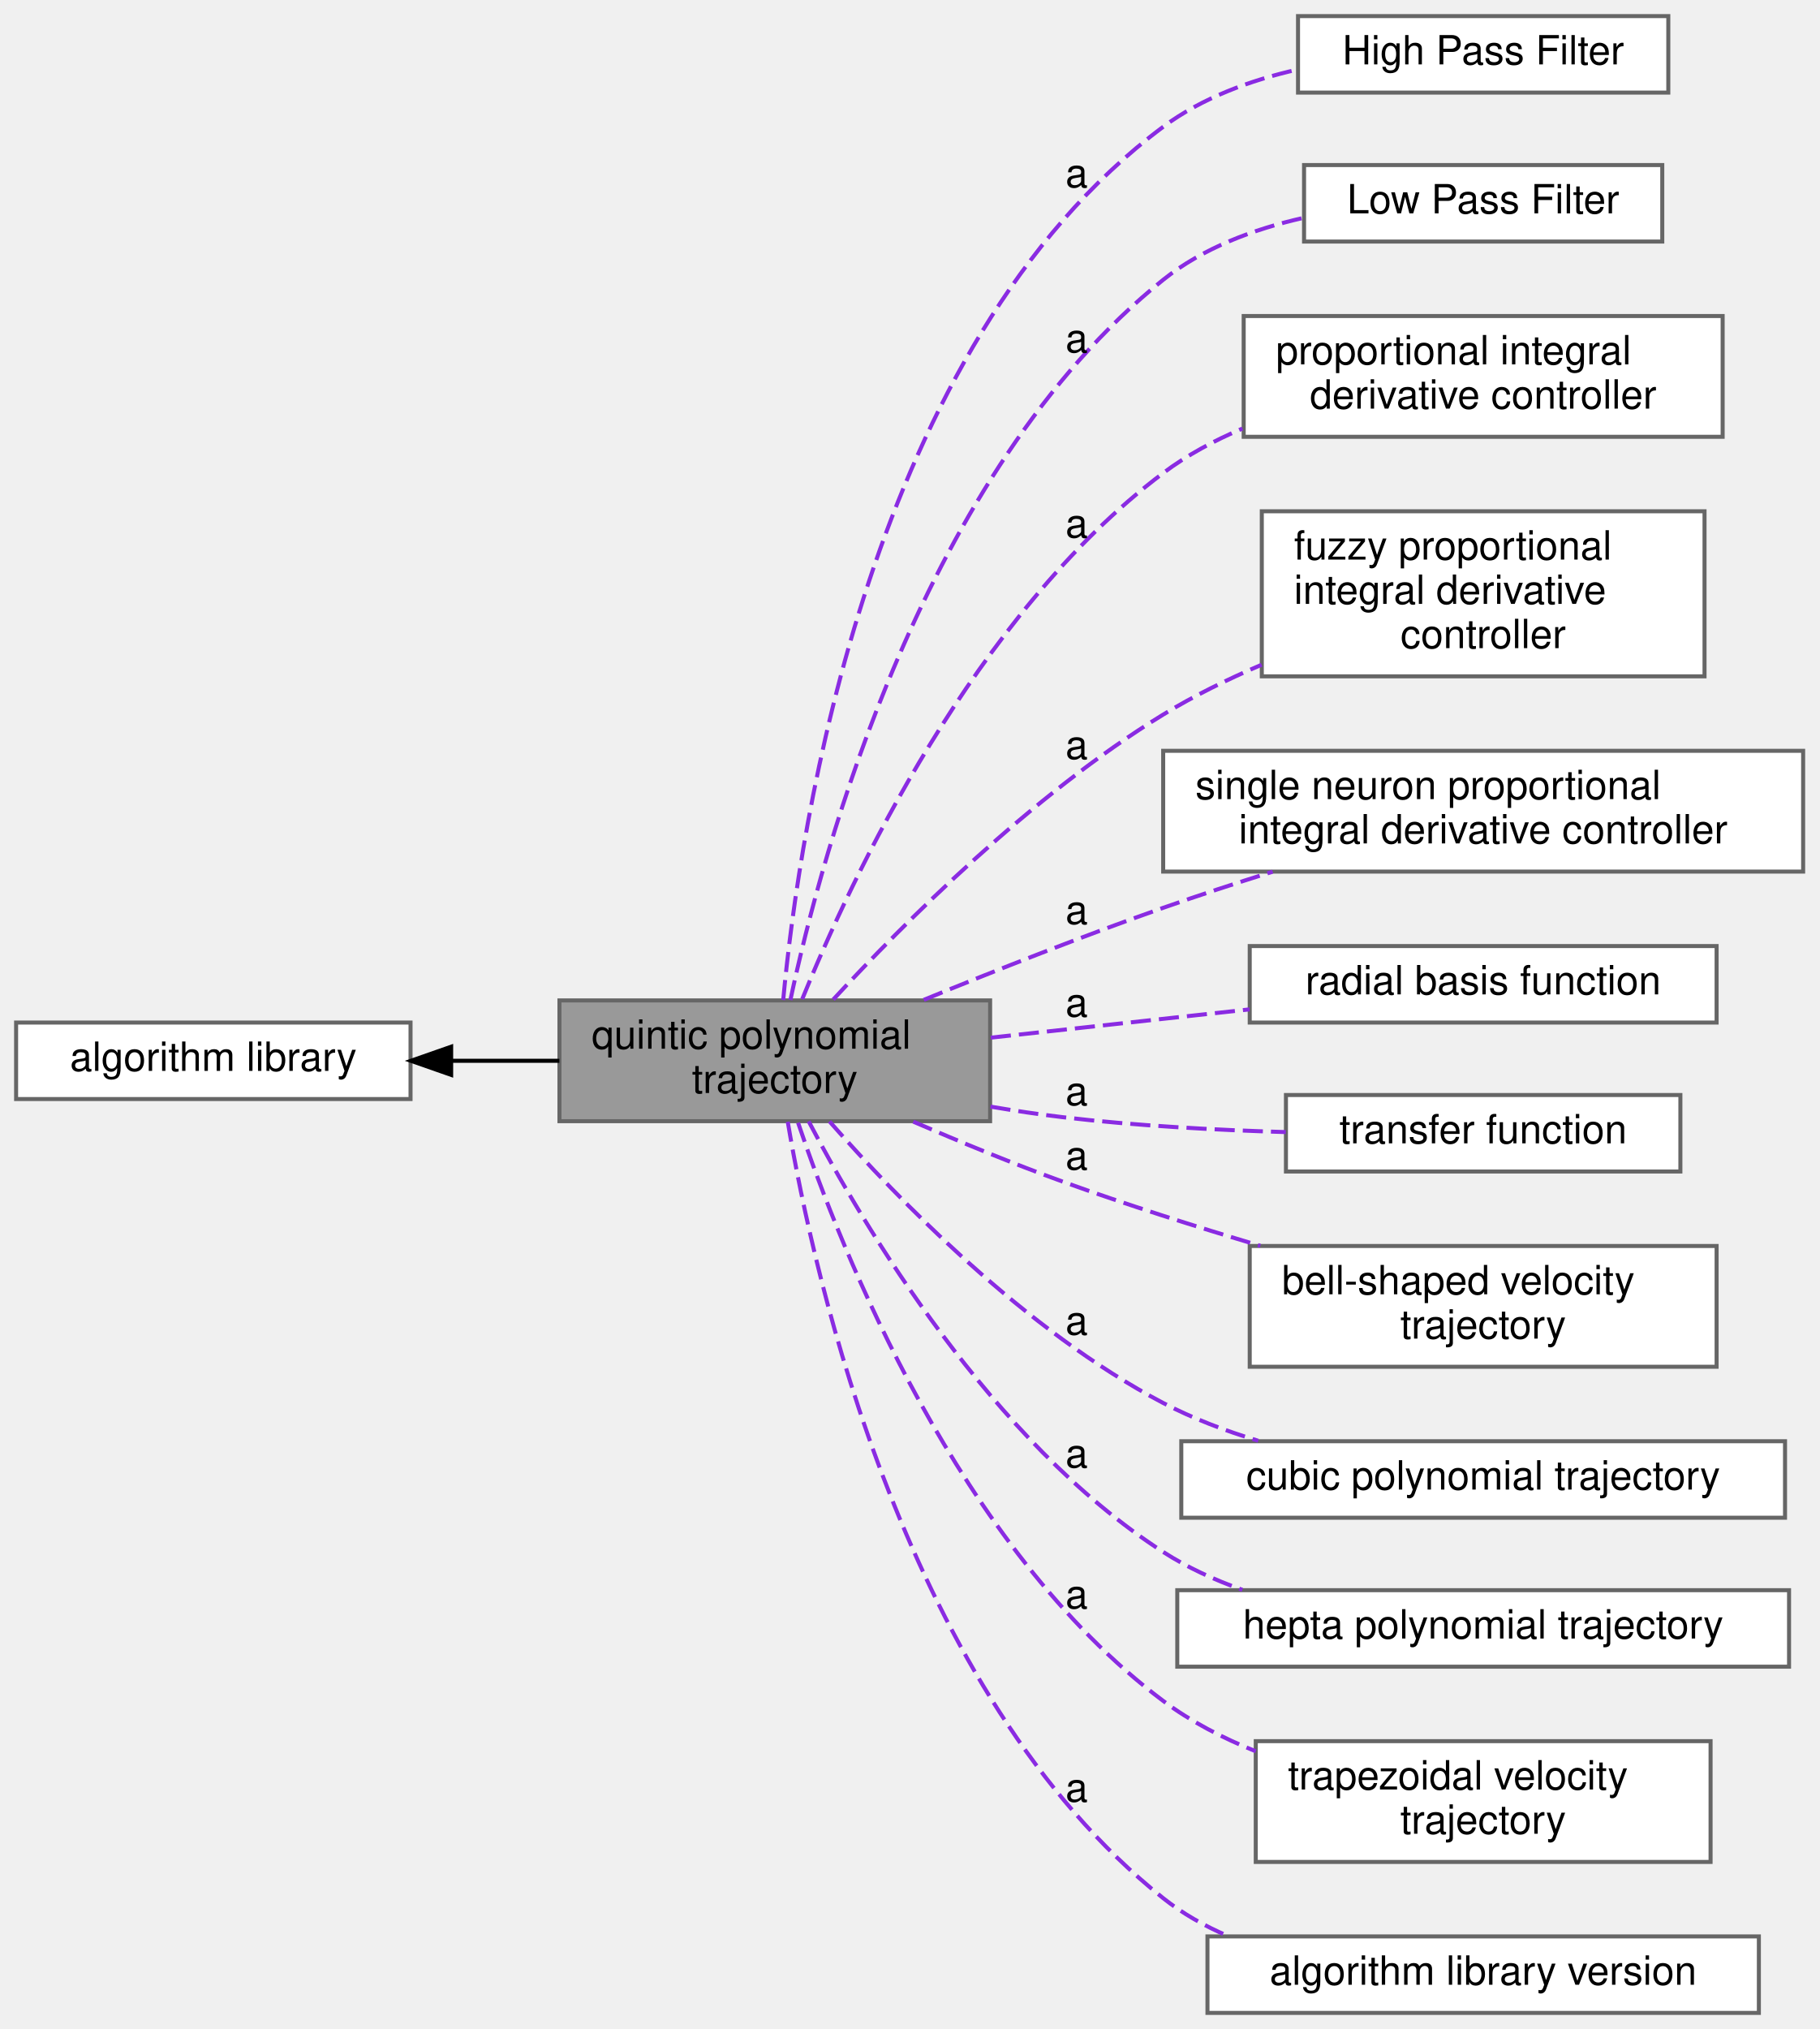
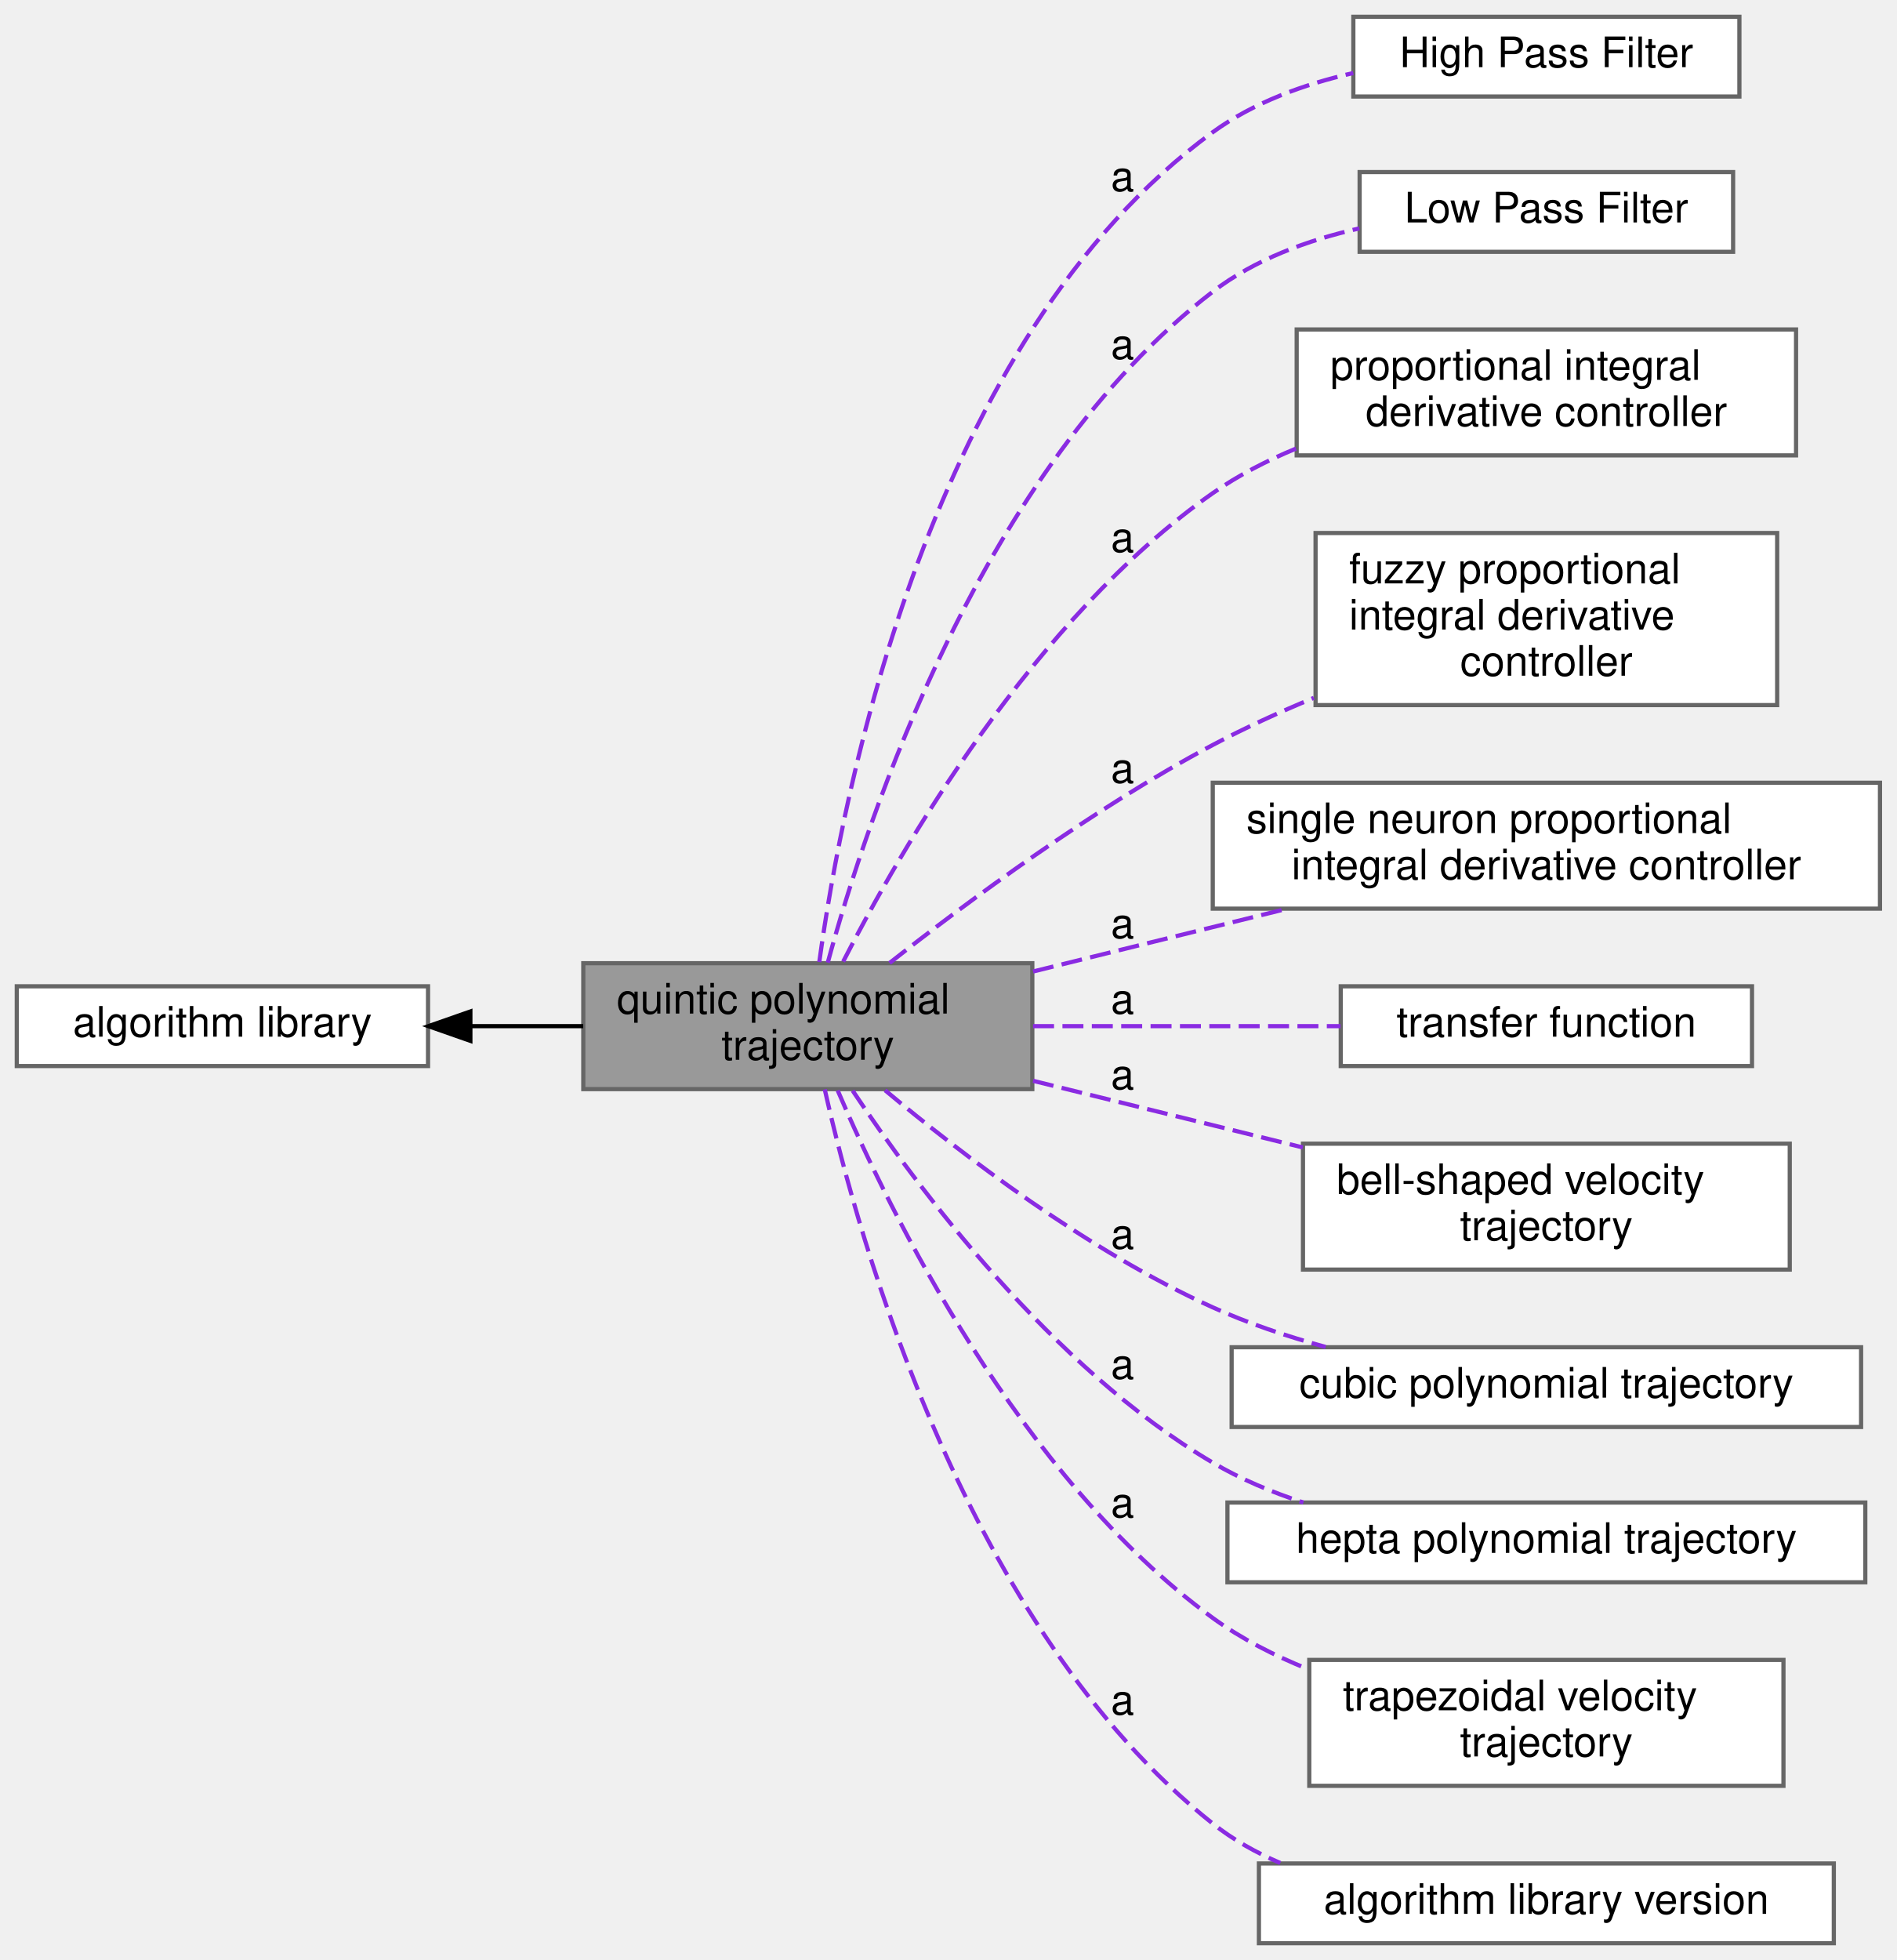
- <svg xmlns="http://www.w3.org/2000/svg" xmlns:xlink="http://www.w3.org/1999/xlink" width="452pt" height="504pt" viewBox="0.00 0.00 452.00 504.00">
-   <g id="graph0" class="graph" transform="scale(1 1) rotate(0) translate(4 500)">
+ <svg xmlns="http://www.w3.org/2000/svg" xmlns:xlink="http://www.w3.org/1999/xlink" width="452pt" height="467pt" viewBox="0.00 0.00 452.00 467.00">
+   <g id="graph0" class="graph" transform="scale(1 1) rotate(0) translate(4 463)">
    <g id="Node000002" class="node">
      <g id="a_Node000002">
        <a xlink:href="../../df/d91/group__A.html" target="_top" xlink:title=" ">
-           <polygon fill="white" stroke="#666666" points="98,-246 0,-246 0,-227 98,-227 98,-246" />
-           <text text-anchor="middle" x="49" y="-234" font-family="Helvetica,sans-Serif" font-size="10.00">algorithm library</text>
+           <polygon fill="white" stroke="#666666" points="98,-228 0,-228 0,-209 98,-209 98,-228" />
+           <text text-anchor="middle" x="49" y="-216" font-family="Helvetica,sans-Serif" font-size="10.00">algorithm library</text>
        </a>
      </g>
    </g>
    <g id="Node000001" class="node">
      <g id="a_Node000001">
        <a xlink:title=" ">
-           <polygon fill="#999999" stroke="#666666" points="242,-251.5 135,-251.5 135,-221.5 242,-221.5 242,-251.5" />
-           <text text-anchor="start" x="143" y="-239.5" font-family="Helvetica,sans-Serif" font-size="10.00">quintic polynomial</text>
-           <text text-anchor="middle" x="188.5" y="-228.5" font-family="Helvetica,sans-Serif" font-size="10.00"> trajectory</text>
+           <polygon fill="#999999" stroke="#666666" points="242,-233.5 135,-233.5 135,-203.5 242,-203.5 242,-233.5" />
+           <text text-anchor="start" x="143" y="-221.5" font-family="Helvetica,sans-Serif" font-size="10.00">quintic polynomial</text>
+           <text text-anchor="middle" x="188.5" y="-210.5" font-family="Helvetica,sans-Serif" font-size="10.00"> trajectory</text>
        </a>
      </g>
    </g>
    <g id="edge1" class="edge">
-       <path fill="none" stroke="black" d="M108.33,-236.5C117.18,-236.5 126.27,-236.5 134.98,-236.5" />
-       <polygon fill="black" stroke="black" points="108.09,-233 98.09,-236.5 108.09,-240 108.09,-233" />
+       <path fill="none" stroke="black" d="M108.33,-218.5C117.18,-218.5 126.27,-218.5 134.98,-218.5" />
+       <polygon fill="black" stroke="black" points="108.09,-215 98.09,-218.5 108.09,-222 108.09,-215" />
    </g>
    <g id="Node000003" class="node">
      <g id="a_Node000003">
        <a xlink:href="../../dd/d71/group__A__HPF.html" target="_top" xlink:title=" ">
-           <polygon fill="white" stroke="#666666" points="410.5,-496 318.5,-496 318.5,-477 410.5,-477 410.5,-496" />
-           <text text-anchor="middle" x="364.5" y="-484" font-family="Helvetica,sans-Serif" font-size="10.00">High Pass Filter</text>
+           <polygon fill="white" stroke="#666666" points="410.5,-459 318.5,-459 318.5,-440 410.5,-440 410.5,-459" />
+           <text text-anchor="middle" x="364.5" y="-447" font-family="Helvetica,sans-Serif" font-size="10.00">High Pass Filter</text>
        </a>
      </g>
    </g>
    <g id="Node000004" class="node">
      <g id="a_Node000004">
        <a xlink:href="../../df/d27/group__A__LPF.html" target="_top" xlink:title=" ">
-           <polygon fill="white" stroke="#666666" points="409,-459 320,-459 320,-440 409,-440 409,-459" />
-           <text text-anchor="middle" x="364.5" y="-447" font-family="Helvetica,sans-Serif" font-size="10.00">Low Pass Filter</text>
+           <polygon fill="white" stroke="#666666" points="409,-422 320,-422 320,-403 409,-403 409,-422" />
+           <text text-anchor="middle" x="364.5" y="-410" font-family="Helvetica,sans-Serif" font-size="10.00">Low Pass Filter</text>
        </a>
      </g>
    </g>
    <g id="Node000005" class="node">
      <g id="a_Node000005">
        <a xlink:href="../../d8/da8/group__A__PID.html" target="_top" xlink:title=" ">
-           <polygon fill="white" stroke="#666666" points="424,-421.5 305,-421.5 305,-391.5 424,-391.5 424,-421.5" />
-           <text text-anchor="start" x="313" y="-409.5" font-family="Helvetica,sans-Serif" font-size="10.00">proportional integral</text>
-           <text text-anchor="middle" x="364.5" y="-398.5" font-family="Helvetica,sans-Serif" font-size="10.00"> derivative controller</text>
+           <polygon fill="white" stroke="#666666" points="424,-384.5 305,-384.5 305,-354.5 424,-354.5 424,-384.5" />
+           <text text-anchor="start" x="313" y="-372.5" font-family="Helvetica,sans-Serif" font-size="10.00">proportional integral</text>
+           <text text-anchor="middle" x="364.5" y="-361.5" font-family="Helvetica,sans-Serif" font-size="10.00"> derivative controller</text>
        </a>
      </g>
    </g>
    <g id="Node000006" class="node">
      <g id="a_Node000006">
        <a xlink:href="../../dc/db1/group__A__PID__FUZZY.html" target="_top" xlink:title=" ">
-           <polygon fill="white" stroke="#666666" points="419.5,-373 309.5,-373 309.5,-332 419.5,-332 419.5,-373" />
-           <text text-anchor="start" x="317.5" y="-361" font-family="Helvetica,sans-Serif" font-size="10.00">fuzzy proportional</text>
-           <text text-anchor="start" x="317.5" y="-350" font-family="Helvetica,sans-Serif" font-size="10.00"> integral derivative</text>
-           <text text-anchor="middle" x="364.5" y="-339" font-family="Helvetica,sans-Serif" font-size="10.00"> controller</text>
+           <polygon fill="white" stroke="#666666" points="419.5,-336 309.5,-336 309.5,-295 419.5,-295 419.5,-336" />
+           <text text-anchor="start" x="317.5" y="-324" font-family="Helvetica,sans-Serif" font-size="10.00">fuzzy proportional</text>
+           <text text-anchor="start" x="317.5" y="-313" font-family="Helvetica,sans-Serif" font-size="10.00"> integral derivative</text>
+           <text text-anchor="middle" x="364.5" y="-302" font-family="Helvetica,sans-Serif" font-size="10.00"> controller</text>
        </a>
      </g>
    </g>
    <g id="Node000007" class="node">
      <g id="a_Node000007">
        <a xlink:href="../../db/d33/group__A__PID__NEURO.html" target="_top" xlink:title=" ">
-           <polygon fill="white" stroke="#666666" points="444,-313.5 285,-313.5 285,-283.5 444,-283.5 444,-313.5" />
-           <text text-anchor="start" x="293" y="-301.5" font-family="Helvetica,sans-Serif" font-size="10.00">single neuron proportional</text>
-           <text text-anchor="middle" x="364.5" y="-290.5" font-family="Helvetica,sans-Serif" font-size="10.00"> integral derivative controller</text>
+           <polygon fill="white" stroke="#666666" points="444,-276.5 285,-276.5 285,-246.5 444,-246.5 444,-276.5" />
+           <text text-anchor="start" x="293" y="-264.5" font-family="Helvetica,sans-Serif" font-size="10.00">single neuron proportional</text>
+           <text text-anchor="middle" x="364.5" y="-253.5" font-family="Helvetica,sans-Serif" font-size="10.00"> integral derivative controller</text>
        </a>
      </g>
    </g>
    <g id="Node000008" class="node">
      <g id="a_Node000008">
-         <a xlink:href="../../dd/dd8/group__A__RBF.html" target="_top" xlink:title=" ">
-           <polygon fill="white" stroke="#666666" points="422.5,-265 306.5,-265 306.5,-246 422.5,-246 422.5,-265" />
-           <text text-anchor="middle" x="364.5" y="-253" font-family="Helvetica,sans-Serif" font-size="10.00">radial basis function</text>
-         </a>
-       </g>
-     </g>
-     <g id="Node000009" class="node">
-       <g id="a_Node000009">
        <a xlink:href="../../d0/ddd/group__A__TF.html" target="_top" xlink:title=" ">
          <polygon fill="white" stroke="#666666" points="413.5,-228 315.5,-228 315.5,-209 413.5,-209 413.5,-228" />
          <text text-anchor="middle" x="364.5" y="-216" font-family="Helvetica,sans-Serif" font-size="10.00">transfer function</text>
        </a>
      </g>
    </g>
-     <g id="Node000010" class="node">
-       <g id="a_Node000010">
+     <g id="Node000009" class="node">
+       <g id="a_Node000009">
        <a xlink:href="../../d6/d1e/group__A__TRAJBELL.html" target="_top" xlink:title=" ">
          <polygon fill="white" stroke="#666666" points="422.5,-190.5 306.5,-190.5 306.5,-160.5 422.5,-160.5 422.5,-190.5" />
          <text text-anchor="start" x="314.5" y="-178.5" font-family="Helvetica,sans-Serif" font-size="10.00">bell-shaped velocity</text>
          <text text-anchor="middle" x="364.5" y="-167.5" font-family="Helvetica,sans-Serif" font-size="10.00"> trajectory</text>
        </a>
      </g>
    </g>
-     <g id="Node000011" class="node">
-       <g id="a_Node000011">
+     <g id="Node000010" class="node">
+       <g id="a_Node000010">
        <a xlink:href="../../d3/d9f/group__A__TRAJPOLY3.html" target="_top" xlink:title=" ">
          <polygon fill="white" stroke="#666666" points="439.5,-142 289.5,-142 289.5,-123 439.5,-123 439.5,-142" />
          <text text-anchor="middle" x="364.5" y="-130" font-family="Helvetica,sans-Serif" font-size="10.00">cubic polynomial trajectory</text>
        </a>
      </g>
    </g>
    <g id="edge2" class="edge">
-       <path fill="none" stroke="blueviolet" stroke-dasharray="5,2" d="M190.59,-251.59C194.53,-293.91 211.97,-414.15 285,-468.5 294.65,-475.68 306.67,-480.07 318.39,-482.73" />
-       <text text-anchor="middle" x="263.5" y="-453.5" font-family="Helvetica,sans-Serif" font-size="10.00">a</text>
+       <path fill="none" stroke="blueviolet" stroke-dasharray="5,2" d="M191.24,-233.78C196.7,-273.85 217.36,-382.22 285,-431.5 294.72,-438.58 306.77,-442.94 318.48,-445.6" />
+       <text text-anchor="middle" x="263.5" y="-417.5" font-family="Helvetica,sans-Serif" font-size="10.00">a</text>
    </g>
    <g id="edge3" class="edge">
-       <path fill="none" stroke="blueviolet" stroke-dasharray="5,2" d="M192.38,-251.6C200.2,-288.32 225.38,-382.74 285,-430.5 294.85,-438.39 307.48,-443.08 319.71,-445.85" />
-       <text text-anchor="middle" x="263.5" y="-412.5" font-family="Helvetica,sans-Serif" font-size="10.00">a</text>
+       <path fill="none" stroke="blueviolet" stroke-dasharray="5,2" d="M193.26,-233.65C202.55,-267.84 229.94,-351.26 285,-393.5 295.01,-401.18 307.69,-405.81 319.92,-408.58" />
+       <text text-anchor="middle" x="263.5" y="-377.5" font-family="Helvetica,sans-Serif" font-size="10.00">a</text>
    </g>
    <g id="edge4" class="edge">
-       <path fill="none" stroke="blueviolet" stroke-dasharray="5,2" d="M195.32,-251.83C207.4,-281.56 238.01,-347.22 285,-382.5 290.93,-386.95 297.68,-390.58 304.69,-393.55" />
-       <text text-anchor="middle" x="263.5" y="-366.5" font-family="Helvetica,sans-Serif" font-size="10.00">a</text>
+       <path fill="none" stroke="blueviolet" stroke-dasharray="5,2" d="M196.93,-233.89C210.6,-260.61 242.31,-315.57 285,-345.5 291.07,-349.75 297.91,-353.27 304.96,-356.17" />
+       <text text-anchor="middle" x="263.5" y="-331.5" font-family="Helvetica,sans-Serif" font-size="10.00">a</text>
    </g>
    <g id="edge5" class="edge">
-       <path fill="none" stroke="blueviolet" stroke-dasharray="5,2" d="M203.03,-251.73C220.41,-270.53 252.26,-302.47 285,-322.5 292.59,-327.14 301.02,-331.28 309.46,-334.88" />
-       <text text-anchor="middle" x="263.5" y="-311.5" font-family="Helvetica,sans-Serif" font-size="10.00">a</text>
+       <path fill="none" stroke="blueviolet" stroke-dasharray="5,2" d="M207.99,-233.56C226.61,-248.2 256.56,-270.39 285,-285.5 292.6,-289.54 300.87,-293.31 309.09,-296.72" />
+       <text text-anchor="middle" x="263.5" y="-276.5" font-family="Helvetica,sans-Serif" font-size="10.00">a</text>
    </g>
    <g id="edge6" class="edge">
-       <path fill="none" stroke="blueviolet" stroke-dasharray="5,2" d="M225.52,-251.64C243.29,-258.91 265.13,-267.52 285,-274.5 293.74,-277.57 303.1,-280.63 312.21,-283.48" />
-       <text text-anchor="middle" x="263.5" y="-270.5" font-family="Helvetica,sans-Serif" font-size="10.00">a</text>
+       <path fill="none" stroke="blueviolet" stroke-dasharray="5,2" d="M242.18,-231.52C261.28,-236.24 283.02,-241.61 302.76,-246.49" />
+       <text text-anchor="middle" x="263.5" y="-239.5" font-family="Helvetica,sans-Serif" font-size="10.00">a</text>
    </g>
    <g id="edge7" class="edge">
-       <path fill="none" stroke="blueviolet" stroke-dasharray="5,2" d="M242.18,-242.25C262.48,-244.47 285.76,-247.01 306.46,-249.27" />
-       <text text-anchor="middle" x="263.5" y="-247.5" font-family="Helvetica,sans-Serif" font-size="10.00">a</text>
+       <path fill="none" stroke="blueviolet" stroke-dasharray="5,2" d="M242.18,-218.5C265.48,-218.5 292.7,-218.5 315.45,-218.5" />
+       <text text-anchor="middle" x="263.5" y="-221.5" font-family="Helvetica,sans-Serif" font-size="10.00">a</text>
    </g>
    <g id="edge8" class="edge">
-       <path fill="none" stroke="blueviolet" stroke-dasharray="5,2" d="M242.1,-225.12C248.11,-224.09 254.18,-223.19 260,-222.5 278.04,-220.37 297.95,-219.3 315.46,-218.79" />
-       <text text-anchor="middle" x="263.5" y="-225.5" font-family="Helvetica,sans-Serif" font-size="10.00">a</text>
+       <path fill="none" stroke="blueviolet" stroke-dasharray="5,2" d="M242.18,-205.48C262.48,-200.46 285.76,-194.71 306.46,-189.6" />
+       <text text-anchor="middle" x="263.5" y="-203.5" font-family="Helvetica,sans-Serif" font-size="10.00">a</text>
    </g>
    <g id="edge9" class="edge">
-       <path fill="none" stroke="blueviolet" stroke-dasharray="5,2" d="M222.91,-221.38C234.53,-216.36 247.74,-210.93 260,-206.5 275.79,-200.8 293.19,-195.29 309.14,-190.54" />
-       <text text-anchor="middle" x="263.5" y="-209.5" font-family="Helvetica,sans-Serif" font-size="10.00">a</text>
+       <path fill="none" stroke="blueviolet" stroke-dasharray="5,2" d="M206.92,-203.22C225.18,-187.97 255.29,-164.93 285,-151.5 293.43,-147.69 302.73,-144.58 311.9,-142.06" />
+       <text text-anchor="middle" x="263.5" y="-165.5" font-family="Helvetica,sans-Serif" font-size="10.00">a</text>
    </g>
-     <g id="edge10" class="edge">
-       <path fill="none" stroke="blueviolet" stroke-dasharray="5,2" d="M202.09,-221.44C218.96,-202.25 250.79,-169.42 285,-151.5 292.33,-147.66 300.45,-144.58 308.61,-142.12" />
-       <text text-anchor="middle" x="263.5" y="-168.5" font-family="Helvetica,sans-Serif" font-size="10.00">a</text>
-     </g>
-     <g id="Node000012" class="node">
-       <g id="a_Node000012">
+     <g id="Node000011" class="node">
+       <g id="a_Node000011">
        <a xlink:href="../../d9/dab/group__A__TRAJPOLY7.html" target="_top" xlink:title=" ">
          <polygon fill="white" stroke="#666666" points="440.5,-105 288.5,-105 288.5,-86 440.5,-86 440.5,-105" />
          <text text-anchor="middle" x="364.5" y="-93" font-family="Helvetica,sans-Serif" font-size="10.00">hepta polynomial trajectory</text>
        </a>
      </g>
    </g>
-     <g id="edge11" class="edge">
-       <path fill="none" stroke="blueviolet" stroke-dasharray="5,2" d="M196.92,-221.46C210.57,-195.4 242.26,-142.02 285,-114.5 291.01,-110.63 297.75,-107.55 304.67,-105.09" />
-       <text text-anchor="middle" x="263.5" y="-135.5" font-family="Helvetica,sans-Serif" font-size="10.00">a</text>
+     <g id="edge10" class="edge">
+       <path fill="none" stroke="blueviolet" stroke-dasharray="5,2" d="M199.19,-203.13C214.51,-180.16 246.57,-137.16 285,-114.5 291.64,-110.58 299.06,-107.47 306.6,-105" />
+       <text text-anchor="middle" x="263.5" y="-134.5" font-family="Helvetica,sans-Serif" font-size="10.00">a</text>
    </g>
-     <g id="Node000013" class="node">
-       <g id="a_Node000013">
+     <g id="Node000012" class="node">
+       <g id="a_Node000012">
        <a xlink:href="../../d7/d57/group__A__TRAJTRAP.html" target="_top" xlink:title=" ">
          <polygon fill="white" stroke="#666666" points="421,-67.5 308,-67.5 308,-37.5 421,-37.5 421,-67.5" />
          <text text-anchor="start" x="316" y="-55.5" font-family="Helvetica,sans-Serif" font-size="10.00">trapezoidal velocity</text>
          <text text-anchor="middle" x="364.5" y="-44.5" font-family="Helvetica,sans-Serif" font-size="10.00"> trajectory</text>
        </a>
      </g>
    </g>
-     <g id="edge12" class="edge">
-       <path fill="none" stroke="blueviolet" stroke-dasharray="5,2" d="M194.29,-221.11C205.04,-189.18 234.21,-115.51 285,-77.5 291.87,-72.36 299.83,-68.25 308,-64.98" />
-       <text text-anchor="middle" x="263.5" y="-100.5" font-family="Helvetica,sans-Serif" font-size="10.00">a</text>
+     <g id="edge11" class="edge">
+       <path fill="none" stroke="blueviolet" stroke-dasharray="5,2" d="M195.62,-203.19C208.02,-174.17 238.87,-111.09 285,-77.5 291.82,-72.53 299.67,-68.53 307.71,-65.3" />
+       <text text-anchor="middle" x="263.5" y="-101.5" font-family="Helvetica,sans-Serif" font-size="10.00">a</text>
    </g>
-     <g id="Node000014" class="node">
-       <g id="a_Node000014">
+     <g id="Node000013" class="node">
+       <g id="a_Node000013">
        <a xlink:href="../../d2/d1b/group__A__VERSION.html" target="_top" xlink:title=" ">
          <polygon fill="white" stroke="#666666" points="433,-19 296,-19 296,0 433,0 433,-19" />
          <text text-anchor="middle" x="364.5" y="-7" font-family="Helvetica,sans-Serif" font-size="10.00">algorithm library version</text>
        </a>
      </g>
    </g>
-     <g id="edge13" class="edge">
-       <path fill="none" stroke="blueviolet" stroke-dasharray="5,2" d="M191.72,-221.35C198.26,-182.6 221.11,-79.36 285,-28.5 289.83,-24.66 295.31,-21.57 301.09,-19.1" />
-       <text text-anchor="middle" x="263.5" y="-52.5" font-family="Helvetica,sans-Serif" font-size="10.00">a</text>
+     <g id="edge12" class="edge">
+       <path fill="none" stroke="blueviolet" stroke-dasharray="5,2" d="M192.54,-203.43C200.65,-167.27 226.32,-75.11 285,-28.5 289.83,-24.66 295.32,-21.58 301.1,-19.11" />
+       <text text-anchor="middle" x="263.5" y="-54.5" font-family="Helvetica,sans-Serif" font-size="10.00">a</text>
    </g>
  </g>
</svg>
